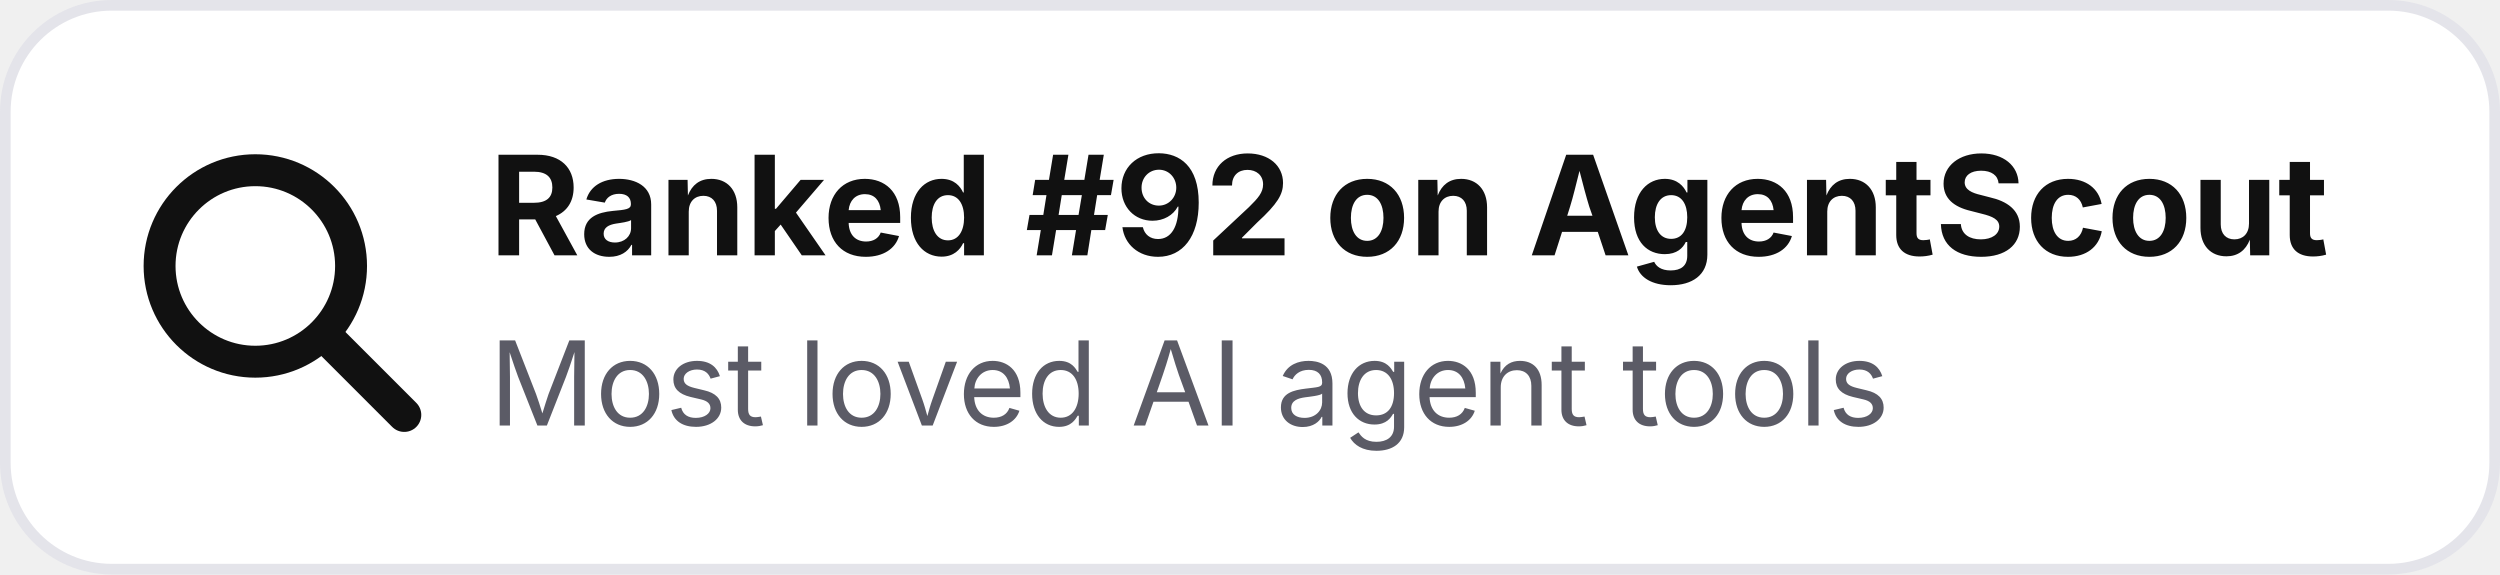
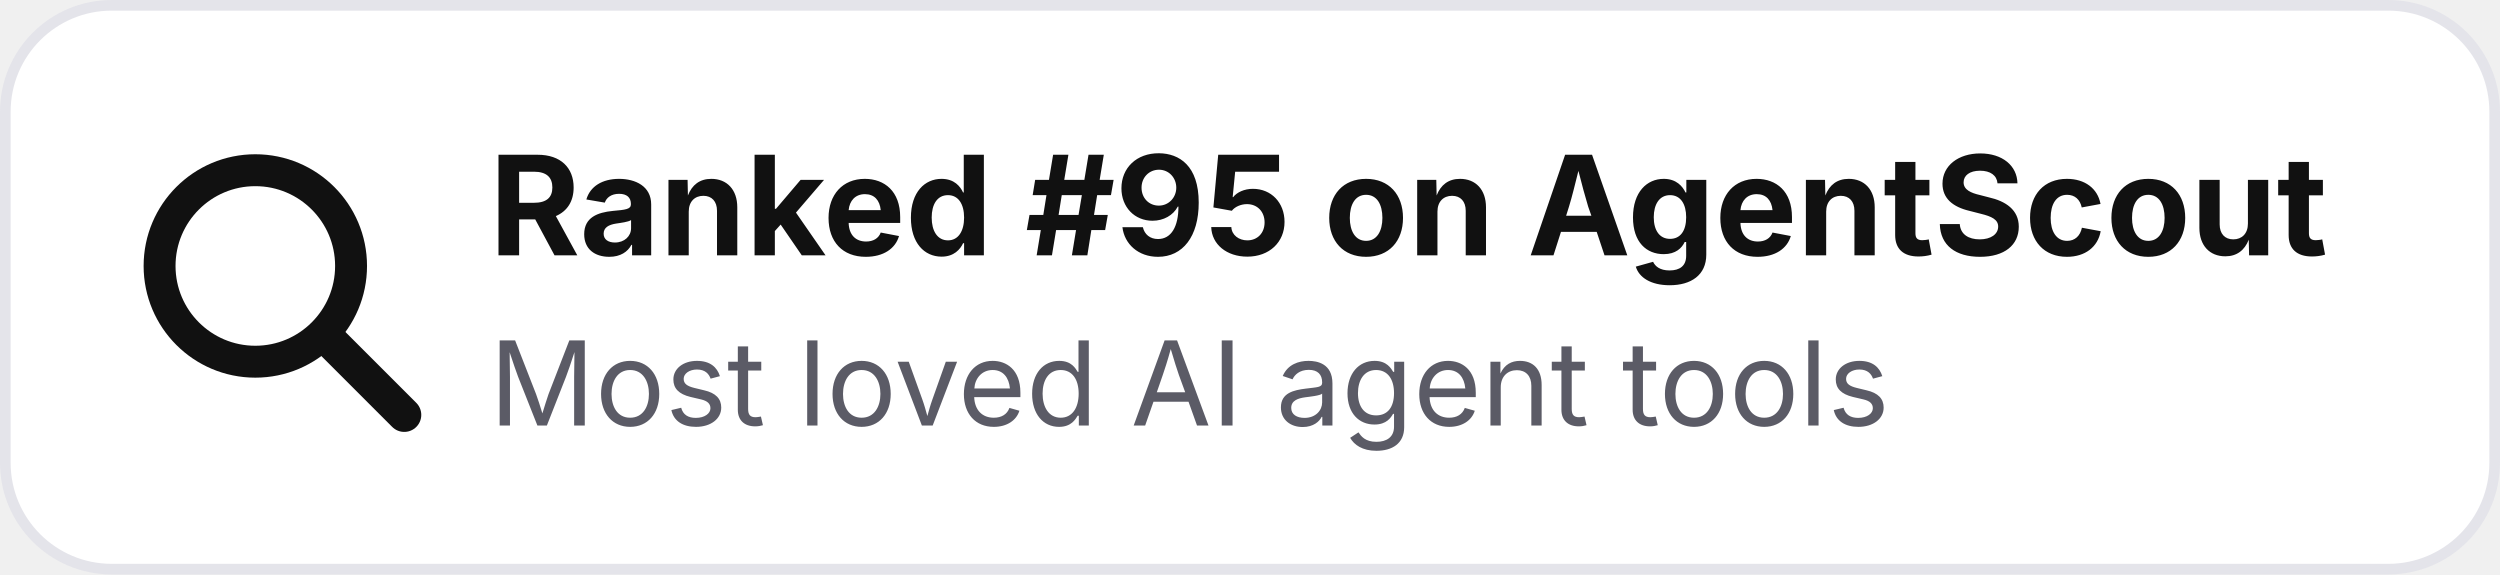
- <svg xmlns="http://www.w3.org/2000/svg" width="235" height="54" viewBox="0 0 235 54" role="img" aria-label="Ranked #92 on AgentScout">
+ <svg xmlns="http://www.w3.org/2000/svg" width="235" height="54" viewBox="0 0 235 54" role="img" aria-label="Ranked #95 on AgentScout">
  <rect x=".5" y=".5" width="234" height="53" rx="10" fill="#ffffff" stroke="#e4e4ea" />
  <circle cx="24" cy="25" r="9" fill="none" stroke="#111111" stroke-width="3" />
  <path d="M31 32l7 7" stroke="#111111" stroke-width="3.2" stroke-linecap="round" />
-   <text x="46" y="24" font-family="Inter,Segoe UI,Arial,sans-serif" font-size="13" font-weight="700" fill="#111111">Ranked #92 on AgentScout</text>
+   <text x="46" y="24" font-family="Inter,Segoe UI,Arial,sans-serif" font-size="13" font-weight="700" fill="#111111">Ranked #95 on AgentScout</text>
  <text x="46" y="40" font-family="Inter,Segoe UI,Arial,sans-serif" font-size="11" fill="#5b5b66">Most loved AI agent tools</text>
</svg>
